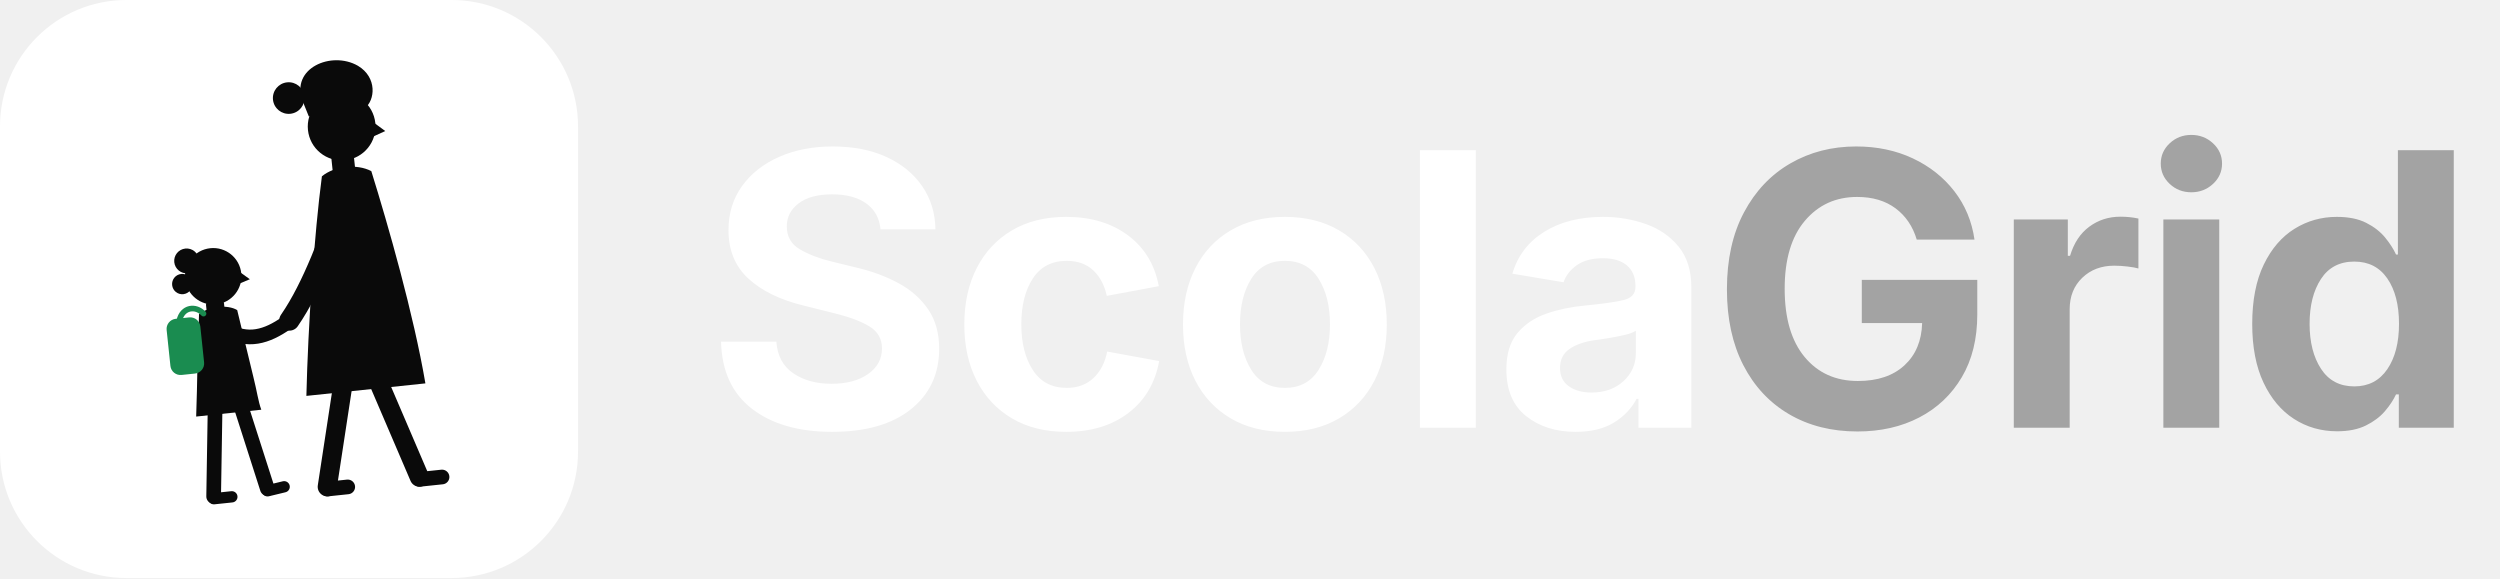
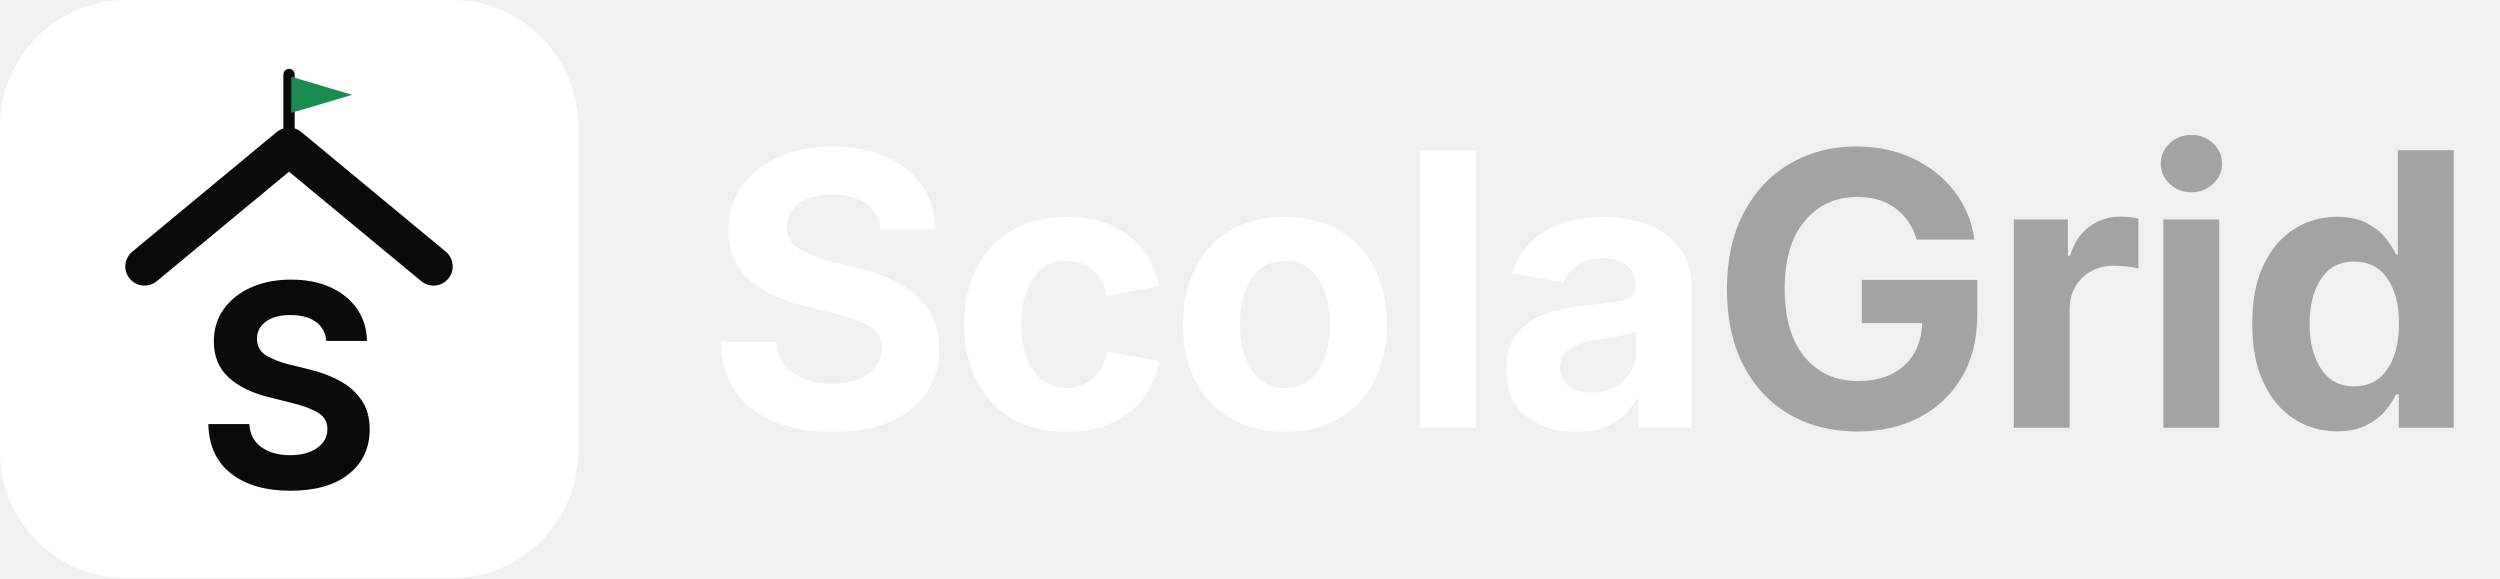
<svg xmlns="http://www.w3.org/2000/svg" viewBox="0 0 865 200" width="865" height="200">
  <g transform="scale(0.390625)">
    <rect width="512" height="512" rx="112" fill="#FFFFFF" />
-     <g transform="rotate(-6 256 300) translate(-14 0)" fill="#0A0A0A" stroke="#0A0A0A" stroke-linecap="round" stroke-linejoin="round">
-       <g transform="translate(120 0)">
-         <path stroke="none" d="M184 92 C176 62 214 50 236 66 C252 78 248 98 238 104 L188 106 Z" />
-         <circle stroke="none" cx="172" cy="88" r="14" />
-         <circle stroke="none" cx="216" cy="118" r="30" />
-         <path stroke="none" d="M243 116 L254 126 L242 130 Z" />
-         <rect stroke="none" x="204" y="140" width="20" height="22" rx="6" />
-         <path stroke="none" d="M194 160 C206 152 226 152 238 160 C248 210 262 290 266 352 L160 352 C168 290 182 210 194 160 Z" />
-         <path fill="none" stroke-width="18" d="M214 176 C196 214 176 256 152 284" />
-         <path fill="none" stroke-width="17" d="M226 350 L252 434" />
-         <path fill="none" stroke-width="17" d="M192 350 L170 434" />
-         <path fill="none" stroke-width="13" d="M252 436 L272 436" />
-         <path fill="none" stroke-width="13" d="M170 436 L188 436" />
-       </g>
-       <g transform="translate(-125 0)">
-         <circle stroke="none" cx="334" cy="238" r="25" />
-         <circle stroke="none" cx="312" cy="222" r="11" />
-         <circle stroke="none" cx="306" cy="242" r="9" />
-         <path stroke="none" d="M357 236 L366 244 L356 247 Z" />
-         <rect stroke="none" x="325" y="258" width="16" height="16" rx="5" />
-         <path stroke="none" d="M318 270 C328 264 344 264 352 270 L360 330 C362 344 362 352 364 360 L306 360 C308 346 310 330 312 314 Z" />
-         <path fill="none" stroke-width="13" d="M340 286 C358 300 376 296 394 286" />
-         <path fill="none" stroke-width="13" d="M323 358 L314 432" />
-         <path fill="none" stroke-width="13" d="M347 358 L362 430" />
-         <path fill="none" stroke-width="10" d="M314 434 L330 434" />
-         <path fill="none" stroke-width="10" d="M362 432 L377 430" />
-         <rect stroke="none" fill="#1A8C50" x="288" y="272" width="30" height="50" rx="9" />
-         <path fill="none" stroke="#1A8C50" stroke-width="5" d="M300 274 C304 262 316 262 322 270" />
-       </g>
-     </g>
+     <path d="M128 236 L256 130 L384 236" fill="none" stroke="#0A0A0A" stroke-width="34" stroke-linecap="round" stroke-linejoin="round" />
+     <path d="M256 132 L256 66" stroke="#0A0A0A" stroke-width="10" stroke-linecap="round" />
+     <path d="M258 68 L312 84 L258 100 Z" fill="#1A8C50" />
+     <path d="M257.282 434.686Q224.445 434.686 204.853 419.61Q185.26 404.534 184.528 375.604H220.783Q221.759 389.397 231.83 396.294Q241.901 403.191 256.916 403.191Q271.808 403.191 280.902 396.783Q289.997 390.374 289.997 379.998Q289.997 370.599 281.757 365.594Q273.517 360.589 258.625 356.927L238.605 351.922Q215.534 346.307 202.472 334.283Q189.411 322.259 189.411 302.483Q189.411 286.004 198.261 273.675Q207.111 261.346 222.553 254.51Q237.995 247.674 257.77 247.674Q277.912 247.674 292.926 254.571Q307.941 261.468 316.364 273.736Q324.787 286.004 325.031 301.995H289.02Q288.043 291.009 279.682 285.027Q271.32 279.046 257.404 279.046Q243.122 279.046 235.37 284.966Q227.619 290.887 227.619 300.042Q227.619 310.174 236.347 315.179Q245.075 320.184 256.671 322.991L273.151 327.02Q288.41 330.56 300.739 337.212Q313.068 343.865 320.27 354.424Q327.472 364.983 327.472 380.242Q327.472 405.022 308.979 419.854Q290.485 434.686 257.282 434.686Z" fill="#0A0A0A" />
  </g>
  <path d="M287.893 149.418Q270.555 149.418 260.21 141.458Q249.865 133.498 249.479 118.223H268.621Q269.137 125.506 274.454 129.147Q279.771 132.789 287.699 132.789Q295.562 132.789 300.364 129.405Q305.166 126.021 305.166 120.543Q305.166 115.58 300.815 112.938Q296.465 110.295 288.602 108.361L278.031 105.719Q265.85 102.754 258.953 96.405Q252.057 90.057 252.057 79.615Q252.057 70.914 256.729 64.404Q261.402 57.895 269.556 54.285Q277.709 50.676 288.15 50.676Q298.785 50.676 306.713 54.317Q314.641 57.959 319.088 64.437Q323.535 70.914 323.664 79.357H304.65Q304.135 73.557 299.72 70.398Q295.305 67.24 287.957 67.24Q280.416 67.24 276.323 70.366Q272.23 73.492 272.23 78.326Q272.23 83.676 276.839 86.318Q281.447 88.961 287.57 90.443L296.271 92.57Q304.328 94.439 310.838 97.952Q317.348 101.465 321.15 107.04Q324.953 112.615 324.953 120.672Q324.953 133.756 315.188 141.587Q305.424 149.418 287.893 149.418Z M368.908 149.418Q358.016 149.418 350.12 144.745Q342.225 140.072 337.938 131.726Q333.652 123.379 333.652 112.293Q333.652 101.143 337.938 92.764Q342.225 84.385 350.12 79.712Q358.016 75.039 368.908 75.039Q381.734 75.039 390.307 81.452Q398.879 87.865 400.941 99.016L382.959 102.367Q381.734 96.76 378.222 93.505Q374.709 90.25 369.102 90.25Q361.367 90.25 357.371 96.341Q353.375 102.432 353.375 112.229Q353.375 121.896 357.371 128.052Q361.367 134.207 369.102 134.207Q374.709 134.207 378.318 130.823Q381.928 127.439 383.088 121.639L401.07 124.926Q399.008 136.334 390.436 142.876Q381.863 149.418 368.908 149.418Z M444.574 149.418Q433.746 149.418 425.818 144.745Q417.891 140.072 413.604 131.726Q409.318 123.379 409.318 112.293Q409.318 101.143 413.604 92.764Q417.891 84.385 425.818 79.712Q433.746 75.039 444.574 75.039Q455.402 75.039 463.33 79.712Q471.258 84.385 475.544 92.764Q479.83 101.143 479.83 112.293Q479.83 123.379 475.544 131.726Q471.258 140.072 463.33 144.745Q455.402 149.418 444.574 149.418ZM444.574 134.207Q452.309 134.207 456.24 127.955Q460.172 121.703 460.172 112.229Q460.172 102.689 456.24 96.47Q452.309 90.25 444.574 90.25Q436.84 90.25 432.94 96.47Q429.041 102.689 429.041 112.229Q429.041 121.703 432.94 127.955Q436.84 134.207 444.574 134.207Z M510.637 51.965V148.0H491.301V51.965Z M545.182 149.418Q534.869 149.418 528.037 143.972Q521.205 138.525 521.205 127.826Q521.205 119.77 525.072 115.193Q528.939 110.617 535.127 108.49Q541.314 106.363 548.404 105.719Q557.686 104.816 561.778 103.817Q565.871 102.818 565.871 99.273V98.951Q565.871 94.375 562.938 91.861Q560.006 89.348 554.592 89.348Q548.984 89.348 545.568 91.765Q542.152 94.182 540.992 97.662L523.268 94.697Q526.039 85.352 534.321 80.195Q542.604 75.039 554.656 75.039Q562.391 75.039 569.384 77.488Q576.377 79.938 580.792 85.319Q585.207 90.701 585.207 99.467V148.0H566.902V138.01H566.258Q563.615 143.037 558.395 146.228Q553.174 149.418 545.182 149.418ZM550.66 135.818Q557.428 135.818 561.714 131.887Q566.0 127.955 566.0 122.219V114.42Q564.84 115.258 562.229 115.87Q559.619 116.482 556.719 116.966Q553.818 117.449 551.691 117.707Q546.342 118.48 543.055 120.736Q539.768 122.992 539.768 127.311Q539.768 131.5 542.829 133.659Q545.891 135.818 550.66 135.818Z" fill="#FFFFFF" />
  <path d="M642.697 149.289Q629.227 149.289 619.043 143.327Q608.859 137.365 603.188 126.344Q597.516 115.322 597.516 100.111Q597.516 84.578 603.413 73.492Q609.311 62.406 619.462 56.541Q629.613 50.676 642.246 50.676Q653.074 50.676 661.84 54.801Q670.605 58.926 676.213 66.177Q681.82 73.428 683.174 82.902H663.193Q661.131 76.006 655.846 72.074Q650.561 68.143 642.568 68.143Q631.482 68.143 624.489 76.393Q617.496 84.643 617.496 99.918Q617.496 115.193 624.393 123.508Q631.289 131.822 642.826 131.822Q653.074 131.822 658.939 126.408Q664.805 120.994 665.062 111.777H644.18V96.824H684.141V108.812Q684.141 121.445 678.791 130.501Q673.441 139.557 664.096 144.423Q654.75 149.289 642.697 149.289Z M696.771 148.0V75.941H715.463V88.51H716.236Q718.234 81.871 722.907 78.423Q727.58 74.975 733.639 74.975Q736.926 74.975 739.891 75.619V92.893Q738.602 92.506 736.12 92.216Q733.639 91.926 731.512 91.926Q724.809 91.926 720.458 96.115Q716.107 100.305 716.107 107.008V148.0Z M748.525 148.0V75.941H767.861V148.0ZM758.193 66.531Q753.811 66.531 750.717 63.631Q747.623 60.73 747.623 56.605Q747.623 52.48 750.717 49.58Q753.811 46.68 758.193 46.68Q762.576 46.68 765.702 49.58Q768.828 52.48 768.828 56.605Q768.828 60.73 765.702 63.631Q762.576 66.531 758.193 66.531Z M808.658 149.225Q800.344 149.225 793.705 144.938Q787.066 140.652 783.167 132.37Q779.268 124.088 779.268 112.1Q779.268 99.789 783.264 91.539Q787.26 83.289 793.898 79.164Q800.537 75.039 808.529 75.039Q814.652 75.039 818.713 77.102Q822.773 79.164 825.255 82.193Q827.736 85.223 829.025 88.059H829.67V51.965H849.006V148.0H829.992V136.463H829.025Q827.672 139.363 825.158 142.296Q822.645 145.229 818.584 147.227Q814.523 149.225 808.658 149.225ZM814.588 133.691Q821.936 133.691 825.996 127.762Q830.057 121.832 830.057 112.035Q830.057 102.238 826.028 96.373Q822.0 90.508 814.588 90.508Q806.982 90.508 803.051 96.534Q799.119 102.561 799.119 112.035Q799.119 121.574 803.083 127.633Q807.047 133.691 814.588 133.691Z" fill="#A3A3A3" />
</svg>
